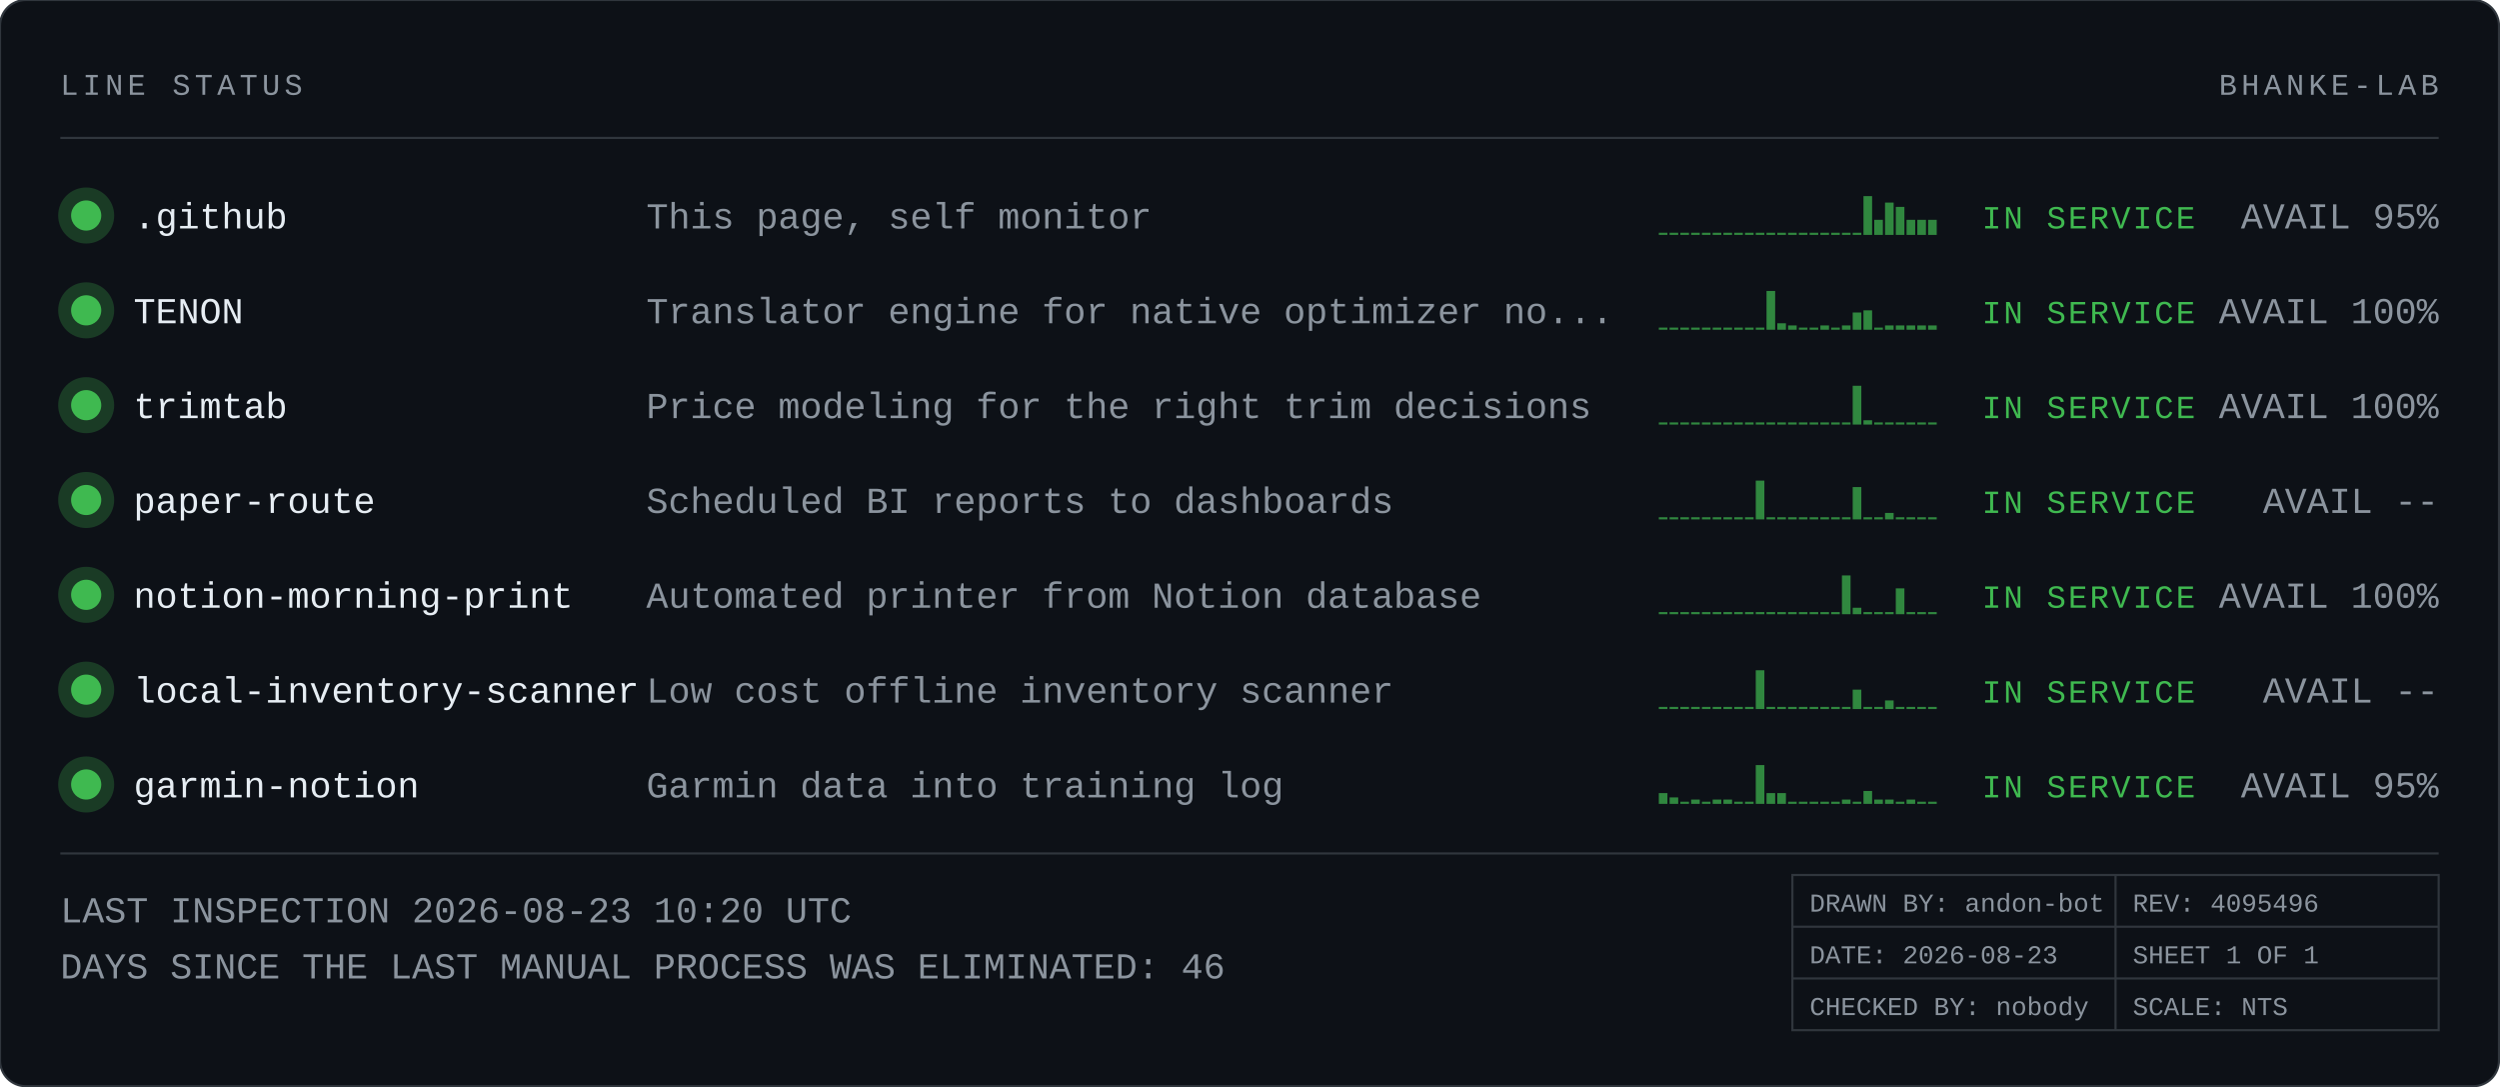
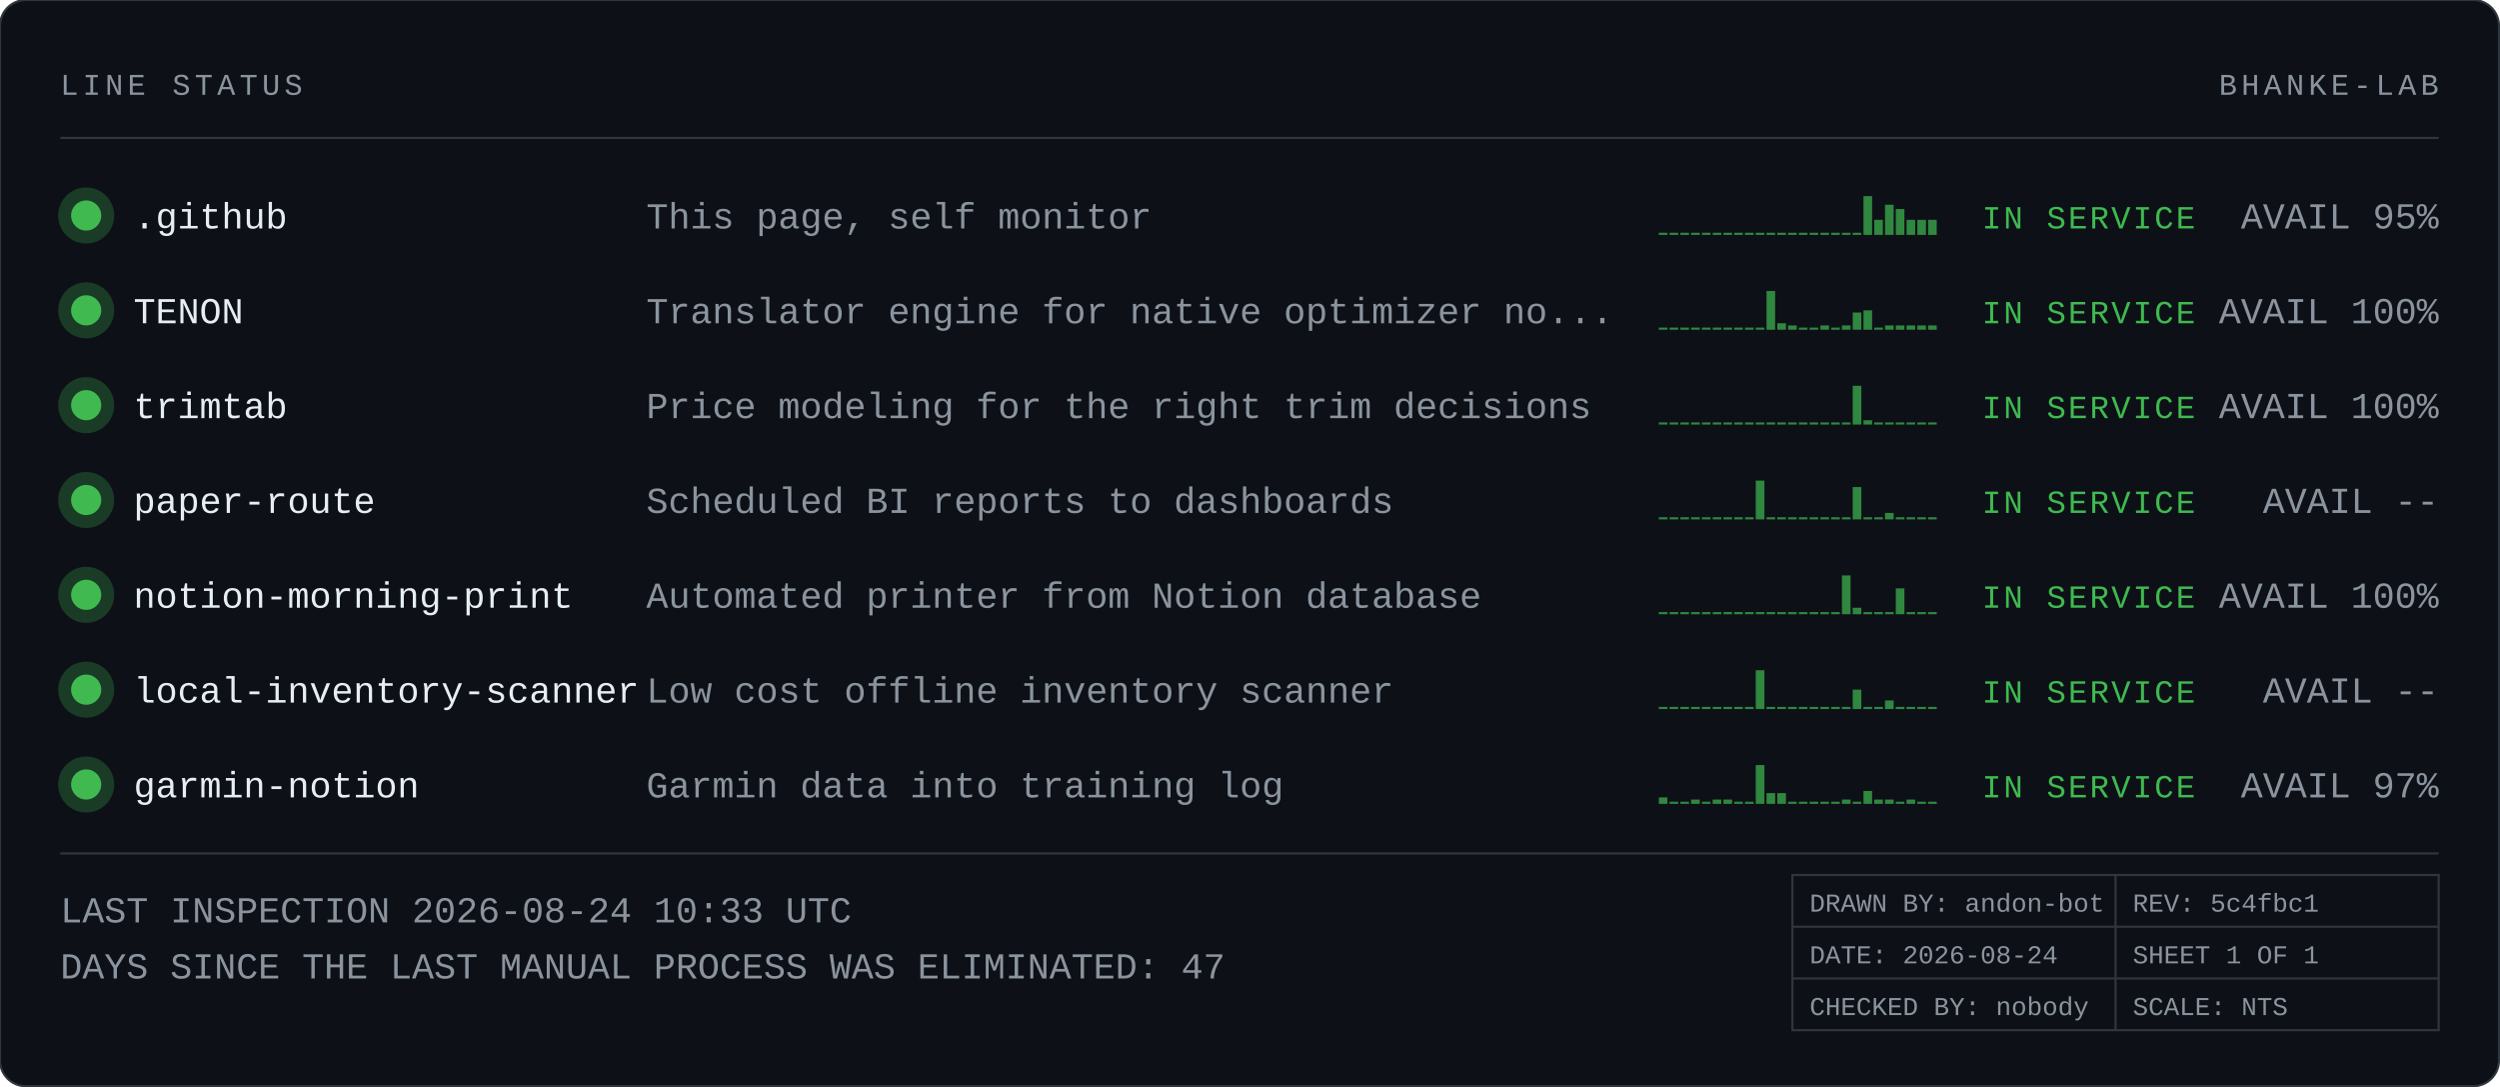
<svg xmlns="http://www.w3.org/2000/svg" width="1160" height="504" viewBox="0 0 1160 504" role="img" aria-label="Andon board">
  <style>
text { font-family: Consolas, 'Courier New', monospace; font-size: 17px; }
.hd { fill: #8b949e; font-size: 14px; letter-spacing: 2px; }
.name { fill: #e6edf3; }
.dim { fill: #8b949e; }
.st { font-size: 15px; letter-spacing: 1px; }
.tb { fill: #8b949e; font-size: 12px; }
</style>
  <rect x="0" y="0" width="1160" height="504" rx="12" fill="#0d1117" stroke="#30363d" />
  <text x="28" y="44" class="hd">LINE STATUS</text>
  <text x="1132" y="44" class="hd" text-anchor="end">BHANKE-LAB</text>
  <line x1="28" y1="64" x2="1132" y2="64" stroke="#30363d" />
  <circle cx="40" cy="100" r="13" fill="#3fb950" opacity="0.25" />
  <circle cx="40" cy="100" r="7" fill="#3fb950" />
  <text x="62" y="106" class="name">.github</text>
  <text x="300" y="106" class="dim">This page, self monitor</text>
  <rect x="770" y="108" width="4" height="1" fill="#3fb950" opacity="0.7" />
  <rect x="775" y="108" width="4" height="1" fill="#3fb950" opacity="0.7" />
  <rect x="780" y="108" width="4" height="1" fill="#3fb950" opacity="0.7" />
  <rect x="785" y="108" width="4" height="1" fill="#3fb950" opacity="0.7" />
  <rect x="790" y="108" width="4" height="1" fill="#3fb950" opacity="0.7" />
  <rect x="795" y="108" width="4" height="1" fill="#3fb950" opacity="0.7" />
  <rect x="800" y="108" width="4" height="1" fill="#3fb950" opacity="0.7" />
  <rect x="805" y="108" width="4" height="1" fill="#3fb950" opacity="0.7" />
  <rect x="810" y="108" width="4" height="1" fill="#3fb950" opacity="0.7" />
  <rect x="815" y="108" width="4" height="1" fill="#3fb950" opacity="0.7" />
  <rect x="820" y="108" width="4" height="1" fill="#3fb950" opacity="0.7" />
  <rect x="825" y="108" width="4" height="1" fill="#3fb950" opacity="0.7" />
  <rect x="830" y="108" width="4" height="1" fill="#3fb950" opacity="0.7" />
  <rect x="835" y="108" width="4" height="1" fill="#3fb950" opacity="0.7" />
  <rect x="840" y="108" width="4" height="1" fill="#3fb950" opacity="0.7" />
  <rect x="845" y="108" width="4" height="1" fill="#3fb950" opacity="0.7" />
  <rect x="850" y="108" width="4" height="1" fill="#3fb950" opacity="0.7" />
  <rect x="855" y="108" width="4" height="1" fill="#3fb950" opacity="0.7" />
  <rect x="860" y="108" width="4" height="1" fill="#3fb950" opacity="0.7" />
  <rect x="865" y="91" width="4" height="18" fill="#3fb950" opacity="0.7" />
  <rect x="870" y="102" width="4" height="7" fill="#3fb950" opacity="0.7" />
-   <rect x="875" y="94" width="4" height="15" fill="#3fb950" opacity="0.7" />
-   <rect x="880" y="96" width="4" height="13" fill="#3fb950" opacity="0.7" />
+   <rect x="875" y="95" width="4" height="14" fill="#3fb950" opacity="0.7" />
+   <rect x="880" y="97" width="4" height="12" fill="#3fb950" opacity="0.7" />
  <rect x="885" y="102" width="4" height="7" fill="#3fb950" opacity="0.7" />
  <rect x="890" y="102" width="4" height="7" fill="#3fb950" opacity="0.7" />
  <rect x="895" y="102" width="4" height="7" fill="#3fb950" opacity="0.7" />
  <text x="920" y="106" class="st" fill="#3fb950">IN SERVICE</text>
  <text x="1132" y="106" class="dim" text-anchor="end">AVAIL 95%</text>
  <circle cx="40" cy="144" r="13" fill="#3fb950" opacity="0.25" />
  <circle cx="40" cy="144" r="7" fill="#3fb950" />
  <text x="62" y="150" class="name">TENON</text>
  <text x="300" y="150" class="dim">Translator engine for native optimizer no...</text>
  <rect x="770" y="152" width="4" height="1" fill="#3fb950" opacity="0.7" />
  <rect x="775" y="152" width="4" height="1" fill="#3fb950" opacity="0.7" />
  <rect x="780" y="152" width="4" height="1" fill="#3fb950" opacity="0.7" />
  <rect x="785" y="152" width="4" height="1" fill="#3fb950" opacity="0.7" />
  <rect x="790" y="152" width="4" height="1" fill="#3fb950" opacity="0.7" />
  <rect x="795" y="152" width="4" height="1" fill="#3fb950" opacity="0.7" />
  <rect x="800" y="152" width="4" height="1" fill="#3fb950" opacity="0.7" />
  <rect x="805" y="152" width="4" height="1" fill="#3fb950" opacity="0.7" />
  <rect x="810" y="152" width="4" height="1" fill="#3fb950" opacity="0.7" />
  <rect x="815" y="152" width="4" height="1" fill="#3fb950" opacity="0.7" />
  <rect x="820" y="135" width="4" height="18" fill="#3fb950" opacity="0.7" />
  <rect x="825" y="150" width="4" height="3" fill="#3fb950" opacity="0.7" />
  <rect x="830" y="151" width="4" height="2" fill="#3fb950" opacity="0.7" />
  <rect x="835" y="152" width="4" height="1" fill="#3fb950" opacity="0.7" />
  <rect x="840" y="152" width="4" height="1" fill="#3fb950" opacity="0.7" />
  <rect x="845" y="151" width="4" height="2" fill="#3fb950" opacity="0.7" />
  <rect x="850" y="152" width="4" height="1" fill="#3fb950" opacity="0.7" />
  <rect x="855" y="151" width="4" height="2" fill="#3fb950" opacity="0.7" />
  <rect x="860" y="145" width="4" height="8" fill="#3fb950" opacity="0.7" />
  <rect x="865" y="144" width="4" height="9" fill="#3fb950" opacity="0.7" />
  <rect x="870" y="152" width="4" height="1" fill="#3fb950" opacity="0.7" />
  <rect x="875" y="151" width="4" height="2" fill="#3fb950" opacity="0.7" />
  <rect x="880" y="151" width="4" height="2" fill="#3fb950" opacity="0.7" />
  <rect x="885" y="151" width="4" height="2" fill="#3fb950" opacity="0.7" />
  <rect x="890" y="151" width="4" height="2" fill="#3fb950" opacity="0.7" />
  <rect x="895" y="151" width="4" height="2" fill="#3fb950" opacity="0.7" />
  <text x="920" y="150" class="st" fill="#3fb950">IN SERVICE</text>
  <text x="1132" y="150" class="dim" text-anchor="end">AVAIL 100%</text>
  <circle cx="40" cy="188" r="13" fill="#3fb950" opacity="0.25" />
  <circle cx="40" cy="188" r="7" fill="#3fb950" />
  <text x="62" y="194" class="name">trimtab</text>
  <text x="300" y="194" class="dim">Price modeling for the right trim decisions</text>
  <rect x="770" y="196" width="4" height="1" fill="#3fb950" opacity="0.7" />
  <rect x="775" y="196" width="4" height="1" fill="#3fb950" opacity="0.7" />
  <rect x="780" y="196" width="4" height="1" fill="#3fb950" opacity="0.7" />
  <rect x="785" y="196" width="4" height="1" fill="#3fb950" opacity="0.7" />
  <rect x="790" y="196" width="4" height="1" fill="#3fb950" opacity="0.7" />
  <rect x="795" y="196" width="4" height="1" fill="#3fb950" opacity="0.7" />
  <rect x="800" y="196" width="4" height="1" fill="#3fb950" opacity="0.7" />
  <rect x="805" y="196" width="4" height="1" fill="#3fb950" opacity="0.7" />
  <rect x="810" y="196" width="4" height="1" fill="#3fb950" opacity="0.7" />
  <rect x="815" y="196" width="4" height="1" fill="#3fb950" opacity="0.7" />
  <rect x="820" y="196" width="4" height="1" fill="#3fb950" opacity="0.7" />
  <rect x="825" y="196" width="4" height="1" fill="#3fb950" opacity="0.7" />
  <rect x="830" y="196" width="4" height="1" fill="#3fb950" opacity="0.7" />
  <rect x="835" y="196" width="4" height="1" fill="#3fb950" opacity="0.7" />
  <rect x="840" y="196" width="4" height="1" fill="#3fb950" opacity="0.7" />
  <rect x="845" y="196" width="4" height="1" fill="#3fb950" opacity="0.7" />
  <rect x="850" y="196" width="4" height="1" fill="#3fb950" opacity="0.7" />
  <rect x="855" y="196" width="4" height="1" fill="#3fb950" opacity="0.7" />
  <rect x="860" y="179" width="4" height="18" fill="#3fb950" opacity="0.7" />
  <rect x="865" y="195" width="4" height="2" fill="#3fb950" opacity="0.7" />
  <rect x="870" y="196" width="4" height="1" fill="#3fb950" opacity="0.7" />
  <rect x="875" y="196" width="4" height="1" fill="#3fb950" opacity="0.7" />
  <rect x="880" y="196" width="4" height="1" fill="#3fb950" opacity="0.7" />
  <rect x="885" y="196" width="4" height="1" fill="#3fb950" opacity="0.7" />
  <rect x="890" y="196" width="4" height="1" fill="#3fb950" opacity="0.7" />
  <rect x="895" y="196" width="4" height="1" fill="#3fb950" opacity="0.7" />
  <text x="920" y="194" class="st" fill="#3fb950">IN SERVICE</text>
  <text x="1132" y="194" class="dim" text-anchor="end">AVAIL 100%</text>
  <circle cx="40" cy="232" r="13" fill="#3fb950" opacity="0.25" />
  <circle cx="40" cy="232" r="7" fill="#3fb950" />
  <text x="62" y="238" class="name">paper-route</text>
  <text x="300" y="238" class="dim">Scheduled BI reports to dashboards</text>
  <rect x="770" y="240" width="4" height="1" fill="#3fb950" opacity="0.7" />
  <rect x="775" y="240" width="4" height="1" fill="#3fb950" opacity="0.7" />
  <rect x="780" y="240" width="4" height="1" fill="#3fb950" opacity="0.7" />
  <rect x="785" y="240" width="4" height="1" fill="#3fb950" opacity="0.7" />
  <rect x="790" y="240" width="4" height="1" fill="#3fb950" opacity="0.7" />
  <rect x="795" y="240" width="4" height="1" fill="#3fb950" opacity="0.7" />
  <rect x="800" y="240" width="4" height="1" fill="#3fb950" opacity="0.7" />
  <rect x="805" y="240" width="4" height="1" fill="#3fb950" opacity="0.7" />
  <rect x="810" y="240" width="4" height="1" fill="#3fb950" opacity="0.7" />
  <rect x="815" y="223" width="4" height="18" fill="#3fb950" opacity="0.7" />
  <rect x="820" y="240" width="4" height="1" fill="#3fb950" opacity="0.7" />
  <rect x="825" y="240" width="4" height="1" fill="#3fb950" opacity="0.7" />
  <rect x="830" y="240" width="4" height="1" fill="#3fb950" opacity="0.7" />
  <rect x="835" y="240" width="4" height="1" fill="#3fb950" opacity="0.7" />
  <rect x="840" y="240" width="4" height="1" fill="#3fb950" opacity="0.7" />
  <rect x="845" y="240" width="4" height="1" fill="#3fb950" opacity="0.7" />
  <rect x="850" y="240" width="4" height="1" fill="#3fb950" opacity="0.7" />
  <rect x="855" y="240" width="4" height="1" fill="#3fb950" opacity="0.7" />
  <rect x="860" y="226" width="4" height="15" fill="#3fb950" opacity="0.7" />
  <rect x="865" y="240" width="4" height="1" fill="#3fb950" opacity="0.7" />
  <rect x="870" y="240" width="4" height="1" fill="#3fb950" opacity="0.7" />
  <rect x="875" y="238" width="4" height="3" fill="#3fb950" opacity="0.7" />
  <rect x="880" y="240" width="4" height="1" fill="#3fb950" opacity="0.7" />
  <rect x="885" y="240" width="4" height="1" fill="#3fb950" opacity="0.7" />
  <rect x="890" y="240" width="4" height="1" fill="#3fb950" opacity="0.7" />
  <rect x="895" y="240" width="4" height="1" fill="#3fb950" opacity="0.7" />
  <text x="920" y="238" class="st" fill="#3fb950">IN SERVICE</text>
  <text x="1132" y="238" class="dim" text-anchor="end">AVAIL --</text>
  <circle cx="40" cy="276" r="13" fill="#3fb950" opacity="0.25" />
  <circle cx="40" cy="276" r="7" fill="#3fb950" />
  <text x="62" y="282" class="name">notion-morning-print</text>
  <text x="300" y="282" class="dim">Automated printer from Notion database</text>
  <rect x="770" y="284" width="4" height="1" fill="#3fb950" opacity="0.7" />
  <rect x="775" y="284" width="4" height="1" fill="#3fb950" opacity="0.7" />
  <rect x="780" y="284" width="4" height="1" fill="#3fb950" opacity="0.7" />
  <rect x="785" y="284" width="4" height="1" fill="#3fb950" opacity="0.7" />
  <rect x="790" y="284" width="4" height="1" fill="#3fb950" opacity="0.7" />
  <rect x="795" y="284" width="4" height="1" fill="#3fb950" opacity="0.7" />
  <rect x="800" y="284" width="4" height="1" fill="#3fb950" opacity="0.7" />
  <rect x="805" y="284" width="4" height="1" fill="#3fb950" opacity="0.7" />
  <rect x="810" y="284" width="4" height="1" fill="#3fb950" opacity="0.7" />
  <rect x="815" y="284" width="4" height="1" fill="#3fb950" opacity="0.7" />
  <rect x="820" y="284" width="4" height="1" fill="#3fb950" opacity="0.7" />
  <rect x="825" y="284" width="4" height="1" fill="#3fb950" opacity="0.7" />
  <rect x="830" y="284" width="4" height="1" fill="#3fb950" opacity="0.7" />
  <rect x="835" y="284" width="4" height="1" fill="#3fb950" opacity="0.7" />
  <rect x="840" y="284" width="4" height="1" fill="#3fb950" opacity="0.7" />
  <rect x="845" y="284" width="4" height="1" fill="#3fb950" opacity="0.7" />
  <rect x="850" y="284" width="4" height="1" fill="#3fb950" opacity="0.7" />
  <rect x="855" y="267" width="4" height="18" fill="#3fb950" opacity="0.7" />
  <rect x="860" y="282" width="4" height="3" fill="#3fb950" opacity="0.7" />
  <rect x="865" y="284" width="4" height="1" fill="#3fb950" opacity="0.7" />
  <rect x="870" y="284" width="4" height="1" fill="#3fb950" opacity="0.7" />
  <rect x="875" y="284" width="4" height="1" fill="#3fb950" opacity="0.7" />
  <rect x="880" y="273" width="4" height="12" fill="#3fb950" opacity="0.7" />
  <rect x="885" y="284" width="4" height="1" fill="#3fb950" opacity="0.7" />
  <rect x="890" y="284" width="4" height="1" fill="#3fb950" opacity="0.7" />
  <rect x="895" y="284" width="4" height="1" fill="#3fb950" opacity="0.7" />
  <text x="920" y="282" class="st" fill="#3fb950">IN SERVICE</text>
  <text x="1132" y="282" class="dim" text-anchor="end">AVAIL 100%</text>
  <circle cx="40" cy="320" r="13" fill="#3fb950" opacity="0.25" />
  <circle cx="40" cy="320" r="7" fill="#3fb950" />
  <text x="62" y="326" class="name">local-inventory-scanner</text>
  <text x="300" y="326" class="dim">Low cost offline inventory scanner</text>
  <rect x="770" y="328" width="4" height="1" fill="#3fb950" opacity="0.7" />
  <rect x="775" y="328" width="4" height="1" fill="#3fb950" opacity="0.7" />
  <rect x="780" y="328" width="4" height="1" fill="#3fb950" opacity="0.7" />
  <rect x="785" y="328" width="4" height="1" fill="#3fb950" opacity="0.7" />
  <rect x="790" y="328" width="4" height="1" fill="#3fb950" opacity="0.7" />
  <rect x="795" y="328" width="4" height="1" fill="#3fb950" opacity="0.7" />
  <rect x="800" y="328" width="4" height="1" fill="#3fb950" opacity="0.7" />
  <rect x="805" y="328" width="4" height="1" fill="#3fb950" opacity="0.7" />
  <rect x="810" y="328" width="4" height="1" fill="#3fb950" opacity="0.7" />
  <rect x="815" y="311" width="4" height="18" fill="#3fb950" opacity="0.7" />
  <rect x="820" y="328" width="4" height="1" fill="#3fb950" opacity="0.7" />
  <rect x="825" y="328" width="4" height="1" fill="#3fb950" opacity="0.7" />
  <rect x="830" y="328" width="4" height="1" fill="#3fb950" opacity="0.7" />
  <rect x="835" y="328" width="4" height="1" fill="#3fb950" opacity="0.7" />
  <rect x="840" y="328" width="4" height="1" fill="#3fb950" opacity="0.7" />
  <rect x="845" y="328" width="4" height="1" fill="#3fb950" opacity="0.7" />
  <rect x="850" y="328" width="4" height="1" fill="#3fb950" opacity="0.7" />
  <rect x="855" y="328" width="4" height="1" fill="#3fb950" opacity="0.7" />
  <rect x="860" y="320" width="4" height="9" fill="#3fb950" opacity="0.7" />
  <rect x="865" y="328" width="4" height="1" fill="#3fb950" opacity="0.7" />
  <rect x="870" y="328" width="4" height="1" fill="#3fb950" opacity="0.7" />
  <rect x="875" y="325" width="4" height="4" fill="#3fb950" opacity="0.7" />
  <rect x="880" y="328" width="4" height="1" fill="#3fb950" opacity="0.7" />
  <rect x="885" y="328" width="4" height="1" fill="#3fb950" opacity="0.7" />
  <rect x="890" y="328" width="4" height="1" fill="#3fb950" opacity="0.7" />
  <rect x="895" y="328" width="4" height="1" fill="#3fb950" opacity="0.7" />
  <text x="920" y="326" class="st" fill="#3fb950">IN SERVICE</text>
  <text x="1132" y="326" class="dim" text-anchor="end">AVAIL --</text>
  <circle cx="40" cy="364" r="13" fill="#3fb950" opacity="0.25" />
  <circle cx="40" cy="364" r="7" fill="#3fb950" />
  <text x="62" y="370" class="name">garmin-notion</text>
  <text x="300" y="370" class="dim">Garmin data into training log</text>
-   <rect x="770" y="368" width="4" height="5" fill="#3fb950" opacity="0.7" />
-   <rect x="775" y="370" width="4" height="3" fill="#3fb950" opacity="0.7" />
+   <rect x="770" y="370" width="4" height="3" fill="#3fb950" opacity="0.7" />
+   <rect x="775" y="372" width="4" height="1" fill="#3fb950" opacity="0.7" />
  <rect x="780" y="372" width="4" height="1" fill="#3fb950" opacity="0.7" />
  <rect x="785" y="371" width="4" height="2" fill="#3fb950" opacity="0.7" />
  <rect x="790" y="372" width="4" height="1" fill="#3fb950" opacity="0.7" />
  <rect x="795" y="371" width="4" height="2" fill="#3fb950" opacity="0.7" />
  <rect x="800" y="371" width="4" height="2" fill="#3fb950" opacity="0.7" />
  <rect x="805" y="372" width="4" height="1" fill="#3fb950" opacity="0.7" />
  <rect x="810" y="372" width="4" height="1" fill="#3fb950" opacity="0.7" />
  <rect x="815" y="355" width="4" height="18" fill="#3fb950" opacity="0.7" />
  <rect x="820" y="368" width="4" height="5" fill="#3fb950" opacity="0.7" />
  <rect x="825" y="368" width="4" height="5" fill="#3fb950" opacity="0.7" />
  <rect x="830" y="372" width="4" height="1" fill="#3fb950" opacity="0.7" />
  <rect x="835" y="372" width="4" height="1" fill="#3fb950" opacity="0.7" />
  <rect x="840" y="372" width="4" height="1" fill="#3fb950" opacity="0.7" />
  <rect x="845" y="372" width="4" height="1" fill="#3fb950" opacity="0.7" />
  <rect x="850" y="372" width="4" height="1" fill="#3fb950" opacity="0.7" />
  <rect x="855" y="371" width="4" height="2" fill="#3fb950" opacity="0.7" />
  <rect x="860" y="372" width="4" height="1" fill="#3fb950" opacity="0.7" />
  <rect x="865" y="367" width="4" height="6" fill="#3fb950" opacity="0.7" />
  <rect x="870" y="371" width="4" height="2" fill="#3fb950" opacity="0.7" />
  <rect x="875" y="371" width="4" height="2" fill="#3fb950" opacity="0.7" />
  <rect x="880" y="372" width="4" height="1" fill="#3fb950" opacity="0.7" />
  <rect x="885" y="371" width="4" height="2" fill="#3fb950" opacity="0.7" />
  <rect x="890" y="372" width="4" height="1" fill="#3fb950" opacity="0.7" />
  <rect x="895" y="372" width="4" height="1" fill="#3fb950" opacity="0.7" />
  <text x="920" y="370" class="st" fill="#3fb950">IN SERVICE</text>
-   <text x="1132" y="370" class="dim" text-anchor="end">AVAIL 95%</text>
+   <text x="1132" y="370" class="dim" text-anchor="end">AVAIL 97%</text>
  <line x1="28" y1="396" x2="1132" y2="396" stroke="#30363d" />
-   <text x="28" y="428" class="dim">LAST INSPECTION 2026-08-23 10:20 UTC</text>
-   <text x="28" y="454" class="dim">DAYS SINCE THE LAST MANUAL PROCESS WAS ELIMINATED: 46</text>
+   <text x="28" y="428" class="dim">LAST INSPECTION 2026-08-24 10:33 UTC</text>
+   <text x="28" y="454" class="dim">DAYS SINCE THE LAST MANUAL PROCESS WAS ELIMINATED: 47</text>
  <rect x="832" y="406" width="300" height="72" fill="none" stroke="#30363d" />
  <line x1="832" y1="430" x2="1132" y2="430" stroke="#30363d" />
  <line x1="832" y1="454" x2="1132" y2="454" stroke="#30363d" />
  <line x1="982" y1="406" x2="982" y2="478" stroke="#30363d" />
  <text x="840" y="423" class="tb">DRAWN BY: andon-bot</text>
-   <text x="990" y="423" class="tb">REV: 4095496</text>
-   <text x="840" y="447" class="tb">DATE: 2026-08-23</text>
+   <text x="990" y="423" class="tb">REV: 5c4fbc1</text>
+   <text x="840" y="447" class="tb">DATE: 2026-08-24</text>
  <text x="990" y="447" class="tb">SHEET 1 OF 1</text>
  <text x="840" y="471" class="tb">CHECKED BY: nobody</text>
  <text x="990" y="471" class="tb">SCALE: NTS</text>
</svg>
